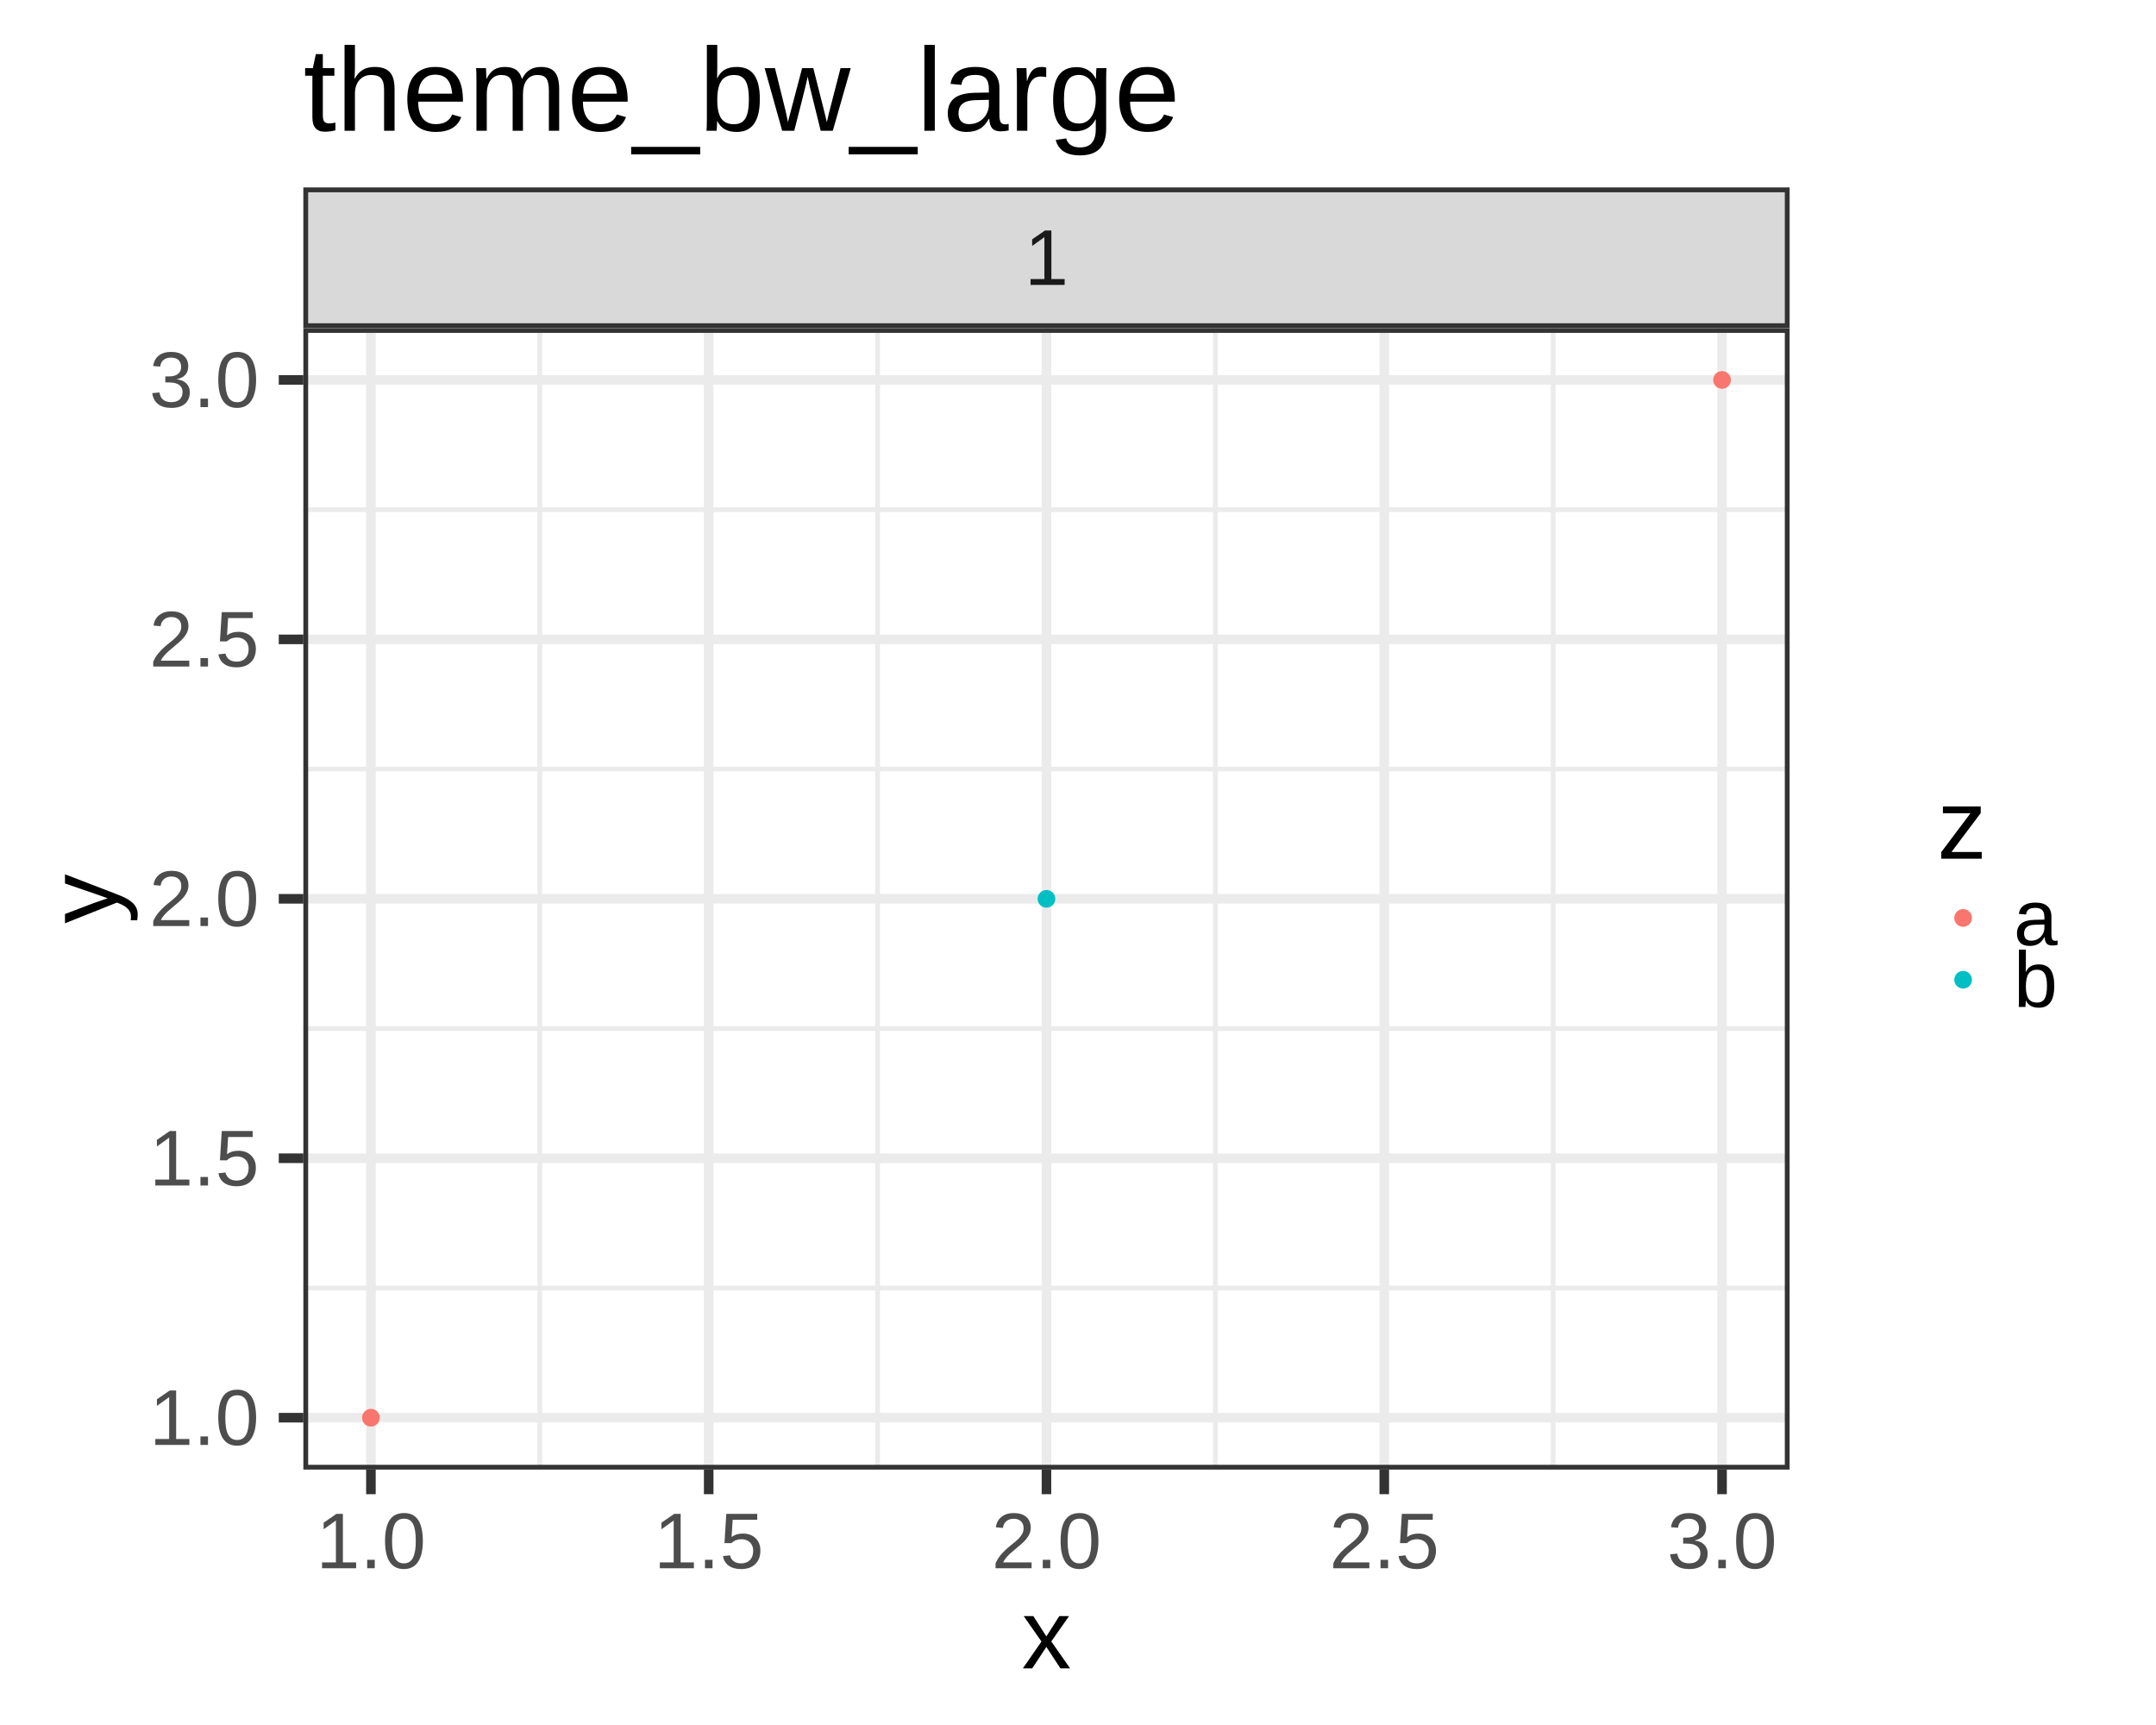
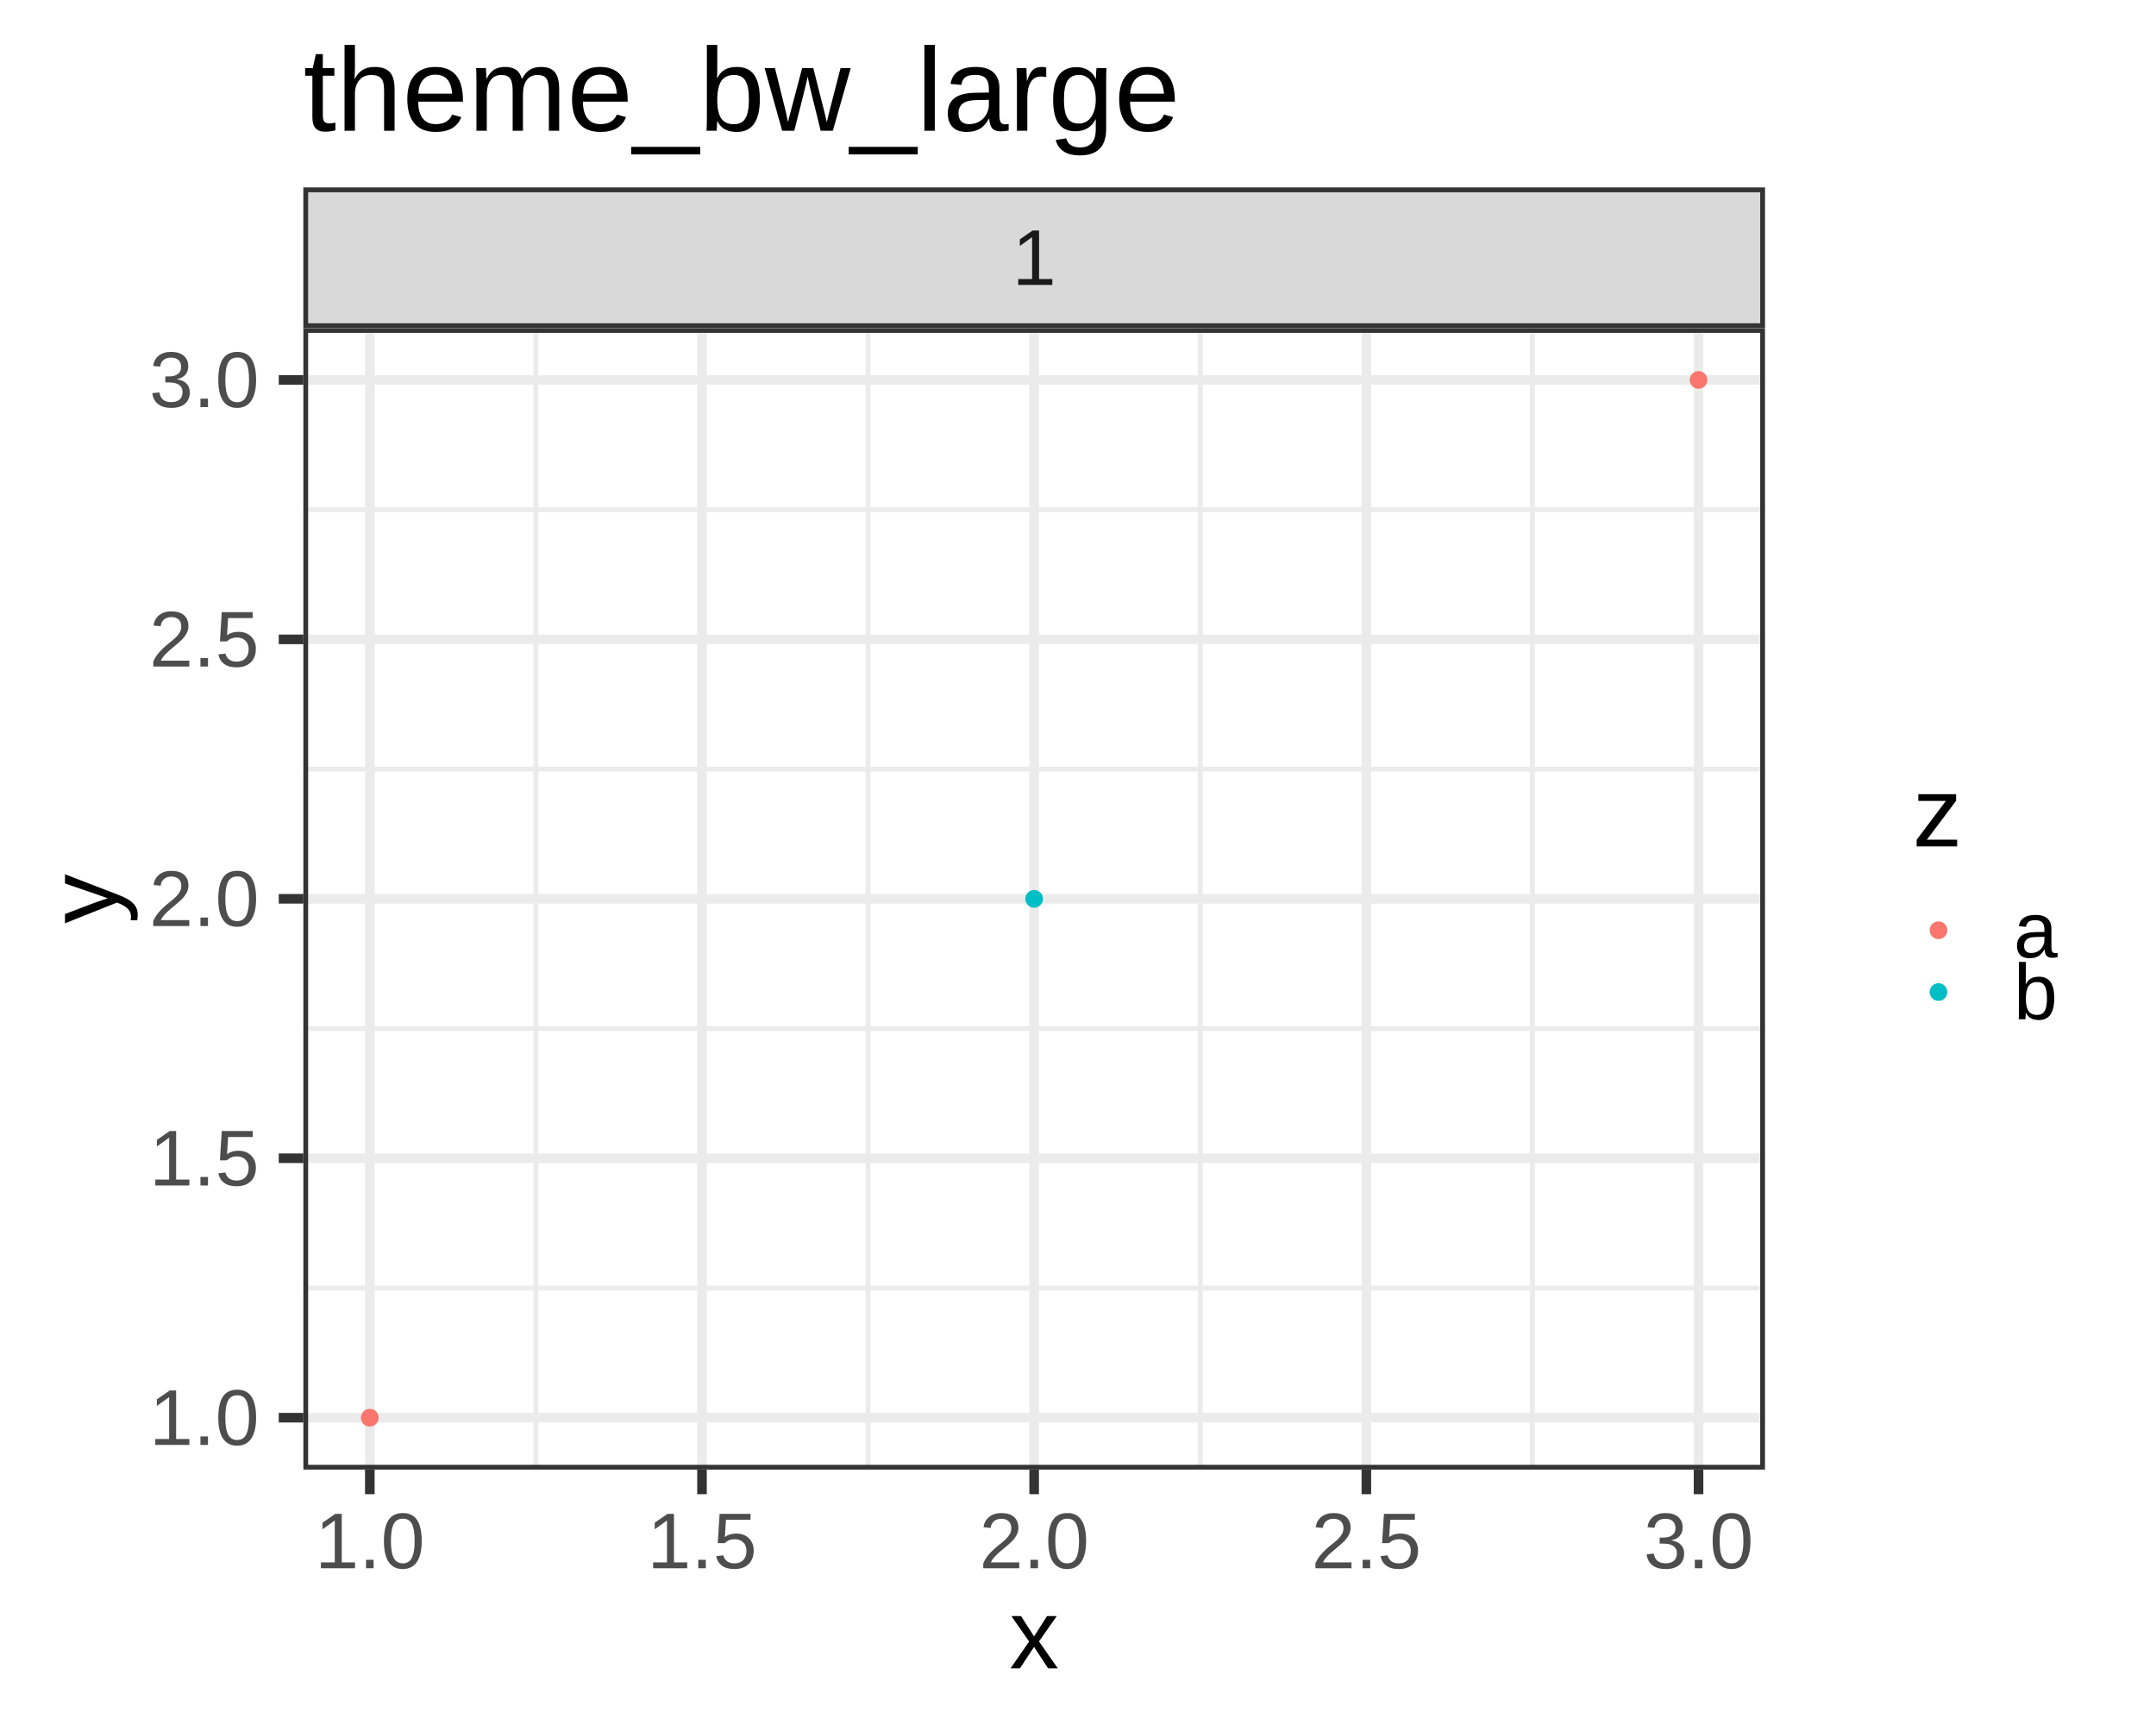
<svg xmlns="http://www.w3.org/2000/svg" viewBox="0 0 720.00 576.00">
  <defs>
    <style type="text/css">
    line, polyline, polygon, path, rect, circle {
      fill: none;
      stroke: #000000;
      stroke-linecap: round;
      stroke-linejoin: round;
      stroke-miterlimit: 10.00;
    }
  </style>
  </defs>
  <rect width="100%" height="100%" style="stroke: none; fill: #FFFFFF;" />
  <rect x="0.00" y="0.00" width="720.00" height="576.00" style="stroke-width: 3.20; stroke: #FFFFFF; fill: #FFFFFF;" />
  <defs>
-     <clipPath id="cpMTAxLjMxfDU5Ny42NHw0OTAuNzJ8MTA5LjU0">
-       <rect x="101.31" y="109.54" width="496.33" height="381.18" />
+     <clipPath id="cpMTAxLjMxfDU4OS40Mnw0OTAuNzJ8MTA5LjU0">
+       <rect x="101.31" y="109.54" width="488.11" height="381.18" />
    </clipPath>
  </defs>
-   <rect x="101.31" y="109.54" width="496.33" height="381.18" style="stroke-width: 3.20; stroke: none; fill: #FFFFFF;" clip-path="url(#cpMTAxLjMxfDU5Ny42NHw0OTAuNzJ8MTA5LjU0)" />
-   <polyline points="101.31,430.08 597.64,430.08 " style="stroke-width: 1.60; stroke: #EBEBEB; stroke-linecap: butt;" clip-path="url(#cpMTAxLjMxfDU5Ny42NHw0OTAuNzJ8MTA5LjU0)" />
-   <polyline points="101.31,343.44 597.64,343.44 " style="stroke-width: 1.60; stroke: #EBEBEB; stroke-linecap: butt;" clip-path="url(#cpMTAxLjMxfDU5Ny42NHw0OTAuNzJ8MTA5LjU0)" />
-   <polyline points="101.31,256.81 597.64,256.81 " style="stroke-width: 1.60; stroke: #EBEBEB; stroke-linecap: butt;" clip-path="url(#cpMTAxLjMxfDU5Ny42NHw0OTAuNzJ8MTA5LjU0)" />
-   <polyline points="101.31,170.18 597.64,170.18 " style="stroke-width: 1.60; stroke: #EBEBEB; stroke-linecap: butt;" clip-path="url(#cpMTAxLjMxfDU5Ny42NHw0OTAuNzJ8MTA5LjU0)" />
-   <polyline points="180.27,490.72 180.27,109.54 " style="stroke-width: 1.60; stroke: #EBEBEB; stroke-linecap: butt;" clip-path="url(#cpMTAxLjMxfDU5Ny42NHw0OTAuNzJ8MTA5LjU0)" />
-   <polyline points="293.07,490.72 293.07,109.54 " style="stroke-width: 1.60; stroke: #EBEBEB; stroke-linecap: butt;" clip-path="url(#cpMTAxLjMxfDU5Ny42NHw0OTAuNzJ8MTA5LjU0)" />
-   <polyline points="405.87,490.72 405.87,109.54 " style="stroke-width: 1.60; stroke: #EBEBEB; stroke-linecap: butt;" clip-path="url(#cpMTAxLjMxfDU5Ny42NHw0OTAuNzJ8MTA5LjU0)" />
-   <polyline points="518.68,490.72 518.68,109.54 " style="stroke-width: 1.60; stroke: #EBEBEB; stroke-linecap: butt;" clip-path="url(#cpMTAxLjMxfDU5Ny42NHw0OTAuNzJ8MTA5LjU0)" />
-   <polyline points="101.31,473.39 597.64,473.39 " style="stroke-width: 3.20; stroke: #EBEBEB; stroke-linecap: butt;" clip-path="url(#cpMTAxLjMxfDU5Ny42NHw0OTAuNzJ8MTA5LjU0)" />
-   <polyline points="101.31,386.76 597.64,386.76 " style="stroke-width: 3.20; stroke: #EBEBEB; stroke-linecap: butt;" clip-path="url(#cpMTAxLjMxfDU5Ny42NHw0OTAuNzJ8MTA5LjU0)" />
-   <polyline points="101.31,300.13 597.64,300.13 " style="stroke-width: 3.20; stroke: #EBEBEB; stroke-linecap: butt;" clip-path="url(#cpMTAxLjMxfDU5Ny42NHw0OTAuNzJ8MTA5LjU0)" />
-   <polyline points="101.31,213.50 597.64,213.50 " style="stroke-width: 3.20; stroke: #EBEBEB; stroke-linecap: butt;" clip-path="url(#cpMTAxLjMxfDU5Ny42NHw0OTAuNzJ8MTA5LjU0)" />
-   <polyline points="101.31,126.86 597.64,126.86 " style="stroke-width: 3.20; stroke: #EBEBEB; stroke-linecap: butt;" clip-path="url(#cpMTAxLjMxfDU5Ny42NHw0OTAuNzJ8MTA5LjU0)" />
-   <polyline points="123.87,490.72 123.87,109.54 " style="stroke-width: 3.20; stroke: #EBEBEB; stroke-linecap: butt;" clip-path="url(#cpMTAxLjMxfDU5Ny42NHw0OTAuNzJ8MTA5LjU0)" />
-   <polyline points="236.67,490.72 236.67,109.54 " style="stroke-width: 3.20; stroke: #EBEBEB; stroke-linecap: butt;" clip-path="url(#cpMTAxLjMxfDU5Ny42NHw0OTAuNzJ8MTA5LjU0)" />
-   <polyline points="349.47,490.72 349.47,109.54 " style="stroke-width: 3.20; stroke: #EBEBEB; stroke-linecap: butt;" clip-path="url(#cpMTAxLjMxfDU5Ny42NHw0OTAuNzJ8MTA5LjU0)" />
-   <polyline points="462.28,490.72 462.28,109.54 " style="stroke-width: 3.20; stroke: #EBEBEB; stroke-linecap: butt;" clip-path="url(#cpMTAxLjMxfDU5Ny42NHw0OTAuNzJ8MTA5LjU0)" />
-   <polyline points="575.08,490.72 575.08,109.54 " style="stroke-width: 3.20; stroke: #EBEBEB; stroke-linecap: butt;" clip-path="url(#cpMTAxLjMxfDU5Ny42NHw0OTAuNzJ8MTA5LjU0)" />
-   <circle cx="123.87" cy="473.39" r="1.95pt" style="stroke-width: 0.71; stroke: #F8766D; fill: #F8766D;" clip-path="url(#cpMTAxLjMxfDU5Ny42NHw0OTAuNzJ8MTA5LjU0)" />
-   <circle cx="349.47" cy="300.13" r="1.95pt" style="stroke-width: 0.71; stroke: #00BFC4; fill: #00BFC4;" clip-path="url(#cpMTAxLjMxfDU5Ny42NHw0OTAuNzJ8MTA5LjU0)" />
-   <circle cx="575.08" cy="126.86" r="1.95pt" style="stroke-width: 0.71; stroke: #F8766D; fill: #F8766D;" clip-path="url(#cpMTAxLjMxfDU5Ny42NHw0OTAuNzJ8MTA5LjU0)" />
-   <rect x="101.31" y="109.54" width="496.33" height="381.18" style="stroke-width: 3.20; stroke: #333333;" clip-path="url(#cpMTAxLjMxfDU5Ny42NHw0OTAuNzJ8MTA5LjU0)" />
+   <rect x="101.31" y="109.54" width="488.11" height="381.18" style="stroke-width: 3.20; stroke: none; fill: #FFFFFF;" clip-path="url(#cpMTAxLjMxfDU4OS40Mnw0OTAuNzJ8MTA5LjU0)" />
+   <polyline points="101.31,430.08 589.42,430.08 " style="stroke-width: 1.60; stroke: #EBEBEB; stroke-linecap: butt;" clip-path="url(#cpMTAxLjMxfDU4OS40Mnw0OTAuNzJ8MTA5LjU0)" />
+   <polyline points="101.31,343.44 589.42,343.44 " style="stroke-width: 1.60; stroke: #EBEBEB; stroke-linecap: butt;" clip-path="url(#cpMTAxLjMxfDU4OS40Mnw0OTAuNzJ8MTA5LjU0)" />
+   <polyline points="101.31,256.81 589.42,256.81 " style="stroke-width: 1.60; stroke: #EBEBEB; stroke-linecap: butt;" clip-path="url(#cpMTAxLjMxfDU4OS40Mnw0OTAuNzJ8MTA5LjU0)" />
+   <polyline points="101.31,170.18 589.42,170.18 " style="stroke-width: 1.60; stroke: #EBEBEB; stroke-linecap: butt;" clip-path="url(#cpMTAxLjMxfDU4OS40Mnw0OTAuNzJ8MTA5LjU0)" />
+   <polyline points="178.96,490.72 178.96,109.54 " style="stroke-width: 1.60; stroke: #EBEBEB; stroke-linecap: butt;" clip-path="url(#cpMTAxLjMxfDU4OS40Mnw0OTAuNzJ8MTA5LjU0)" />
+   <polyline points="289.90,490.72 289.90,109.54 " style="stroke-width: 1.60; stroke: #EBEBEB; stroke-linecap: butt;" clip-path="url(#cpMTAxLjMxfDU4OS40Mnw0OTAuNzJ8MTA5LjU0)" />
+   <polyline points="400.83,490.72 400.83,109.54 " style="stroke-width: 1.60; stroke: #EBEBEB; stroke-linecap: butt;" clip-path="url(#cpMTAxLjMxfDU4OS40Mnw0OTAuNzJ8MTA5LjU0)" />
+   <polyline points="511.76,490.72 511.76,109.54 " style="stroke-width: 1.60; stroke: #EBEBEB; stroke-linecap: butt;" clip-path="url(#cpMTAxLjMxfDU4OS40Mnw0OTAuNzJ8MTA5LjU0)" />
+   <polyline points="101.31,473.39 589.42,473.39 " style="stroke-width: 3.20; stroke: #EBEBEB; stroke-linecap: butt;" clip-path="url(#cpMTAxLjMxfDU4OS40Mnw0OTAuNzJ8MTA5LjU0)" />
+   <polyline points="101.31,386.76 589.42,386.76 " style="stroke-width: 3.20; stroke: #EBEBEB; stroke-linecap: butt;" clip-path="url(#cpMTAxLjMxfDU4OS40Mnw0OTAuNzJ8MTA5LjU0)" />
+   <polyline points="101.31,300.13 589.42,300.13 " style="stroke-width: 3.20; stroke: #EBEBEB; stroke-linecap: butt;" clip-path="url(#cpMTAxLjMxfDU4OS40Mnw0OTAuNzJ8MTA5LjU0)" />
+   <polyline points="101.31,213.50 589.42,213.50 " style="stroke-width: 3.20; stroke: #EBEBEB; stroke-linecap: butt;" clip-path="url(#cpMTAxLjMxfDU4OS40Mnw0OTAuNzJ8MTA5LjU0)" />
+   <polyline points="101.31,126.86 589.42,126.86 " style="stroke-width: 3.20; stroke: #EBEBEB; stroke-linecap: butt;" clip-path="url(#cpMTAxLjMxfDU4OS40Mnw0OTAuNzJ8MTA5LjU0)" />
+   <polyline points="123.50,490.72 123.50,109.54 " style="stroke-width: 3.20; stroke: #EBEBEB; stroke-linecap: butt;" clip-path="url(#cpMTAxLjMxfDU4OS40Mnw0OTAuNzJ8MTA5LjU0)" />
+   <polyline points="234.43,490.72 234.43,109.54 " style="stroke-width: 3.20; stroke: #EBEBEB; stroke-linecap: butt;" clip-path="url(#cpMTAxLjMxfDU4OS40Mnw0OTAuNzJ8MTA5LjU0)" />
+   <polyline points="345.36,490.72 345.36,109.54 " style="stroke-width: 3.20; stroke: #EBEBEB; stroke-linecap: butt;" clip-path="url(#cpMTAxLjMxfDU4OS40Mnw0OTAuNzJ8MTA5LjU0)" />
+   <polyline points="456.30,490.72 456.30,109.54 " style="stroke-width: 3.20; stroke: #EBEBEB; stroke-linecap: butt;" clip-path="url(#cpMTAxLjMxfDU4OS40Mnw0OTAuNzJ8MTA5LjU0)" />
+   <polyline points="567.23,490.72 567.23,109.54 " style="stroke-width: 3.20; stroke: #EBEBEB; stroke-linecap: butt;" clip-path="url(#cpMTAxLjMxfDU4OS40Mnw0OTAuNzJ8MTA5LjU0)" />
+   <circle cx="123.50" cy="473.39" r="1.95pt" style="stroke-width: 0.71; stroke: #F8766D; fill: #F8766D;" clip-path="url(#cpMTAxLjMxfDU4OS40Mnw0OTAuNzJ8MTA5LjU0)" />
+   <circle cx="345.36" cy="300.13" r="1.95pt" style="stroke-width: 0.71; stroke: #00BFC4; fill: #00BFC4;" clip-path="url(#cpMTAxLjMxfDU4OS40Mnw0OTAuNzJ8MTA5LjU0)" />
+   <circle cx="567.23" cy="126.86" r="1.95pt" style="stroke-width: 0.71; stroke: #F8766D; fill: #F8766D;" clip-path="url(#cpMTAxLjMxfDU4OS40Mnw0OTAuNzJ8MTA5LjU0)" />
+   <rect x="101.31" y="109.54" width="488.11" height="381.18" style="stroke-width: 3.20; stroke: #333333;" clip-path="url(#cpMTAxLjMxfDU4OS40Mnw0OTAuNzJ8MTA5LjU0)" />
  <defs>
    <clipPath id="cpMC4wMHw3MjAuMDB8NTc2LjAwfDAuMDA=">
      <rect x="0.00" y="0.00" width="720.00" height="576.00" />
    </clipPath>
  </defs>
  <defs>
-     <clipPath id="cpMTAxLjMxfDU5Ny42NHwxMDkuNTR8NjIuNjA=">
-       <rect x="101.31" y="62.60" width="496.33" height="46.94" />
+     <clipPath id="cpMTAxLjMxfDU4OS40MnwxMDkuNTR8NjIuNjA=">
+       <rect x="101.31" y="62.60" width="488.11" height="46.94" />
    </clipPath>
  </defs>
-   <rect x="101.31" y="62.60" width="496.33" height="46.94" style="stroke-width: 3.20; stroke: #333333; fill: #D9D9D9;" clip-path="url(#cpMTAxLjMxfDU5Ny42NHwxMDkuNTR8NjIuNjA=)" />
-   <g clip-path="url(#cpMTAxLjMxfDU5Ny42NHwxMDkuNTR8NjIuNjA=)">
-     <text x="342.14" y="95.14" style="font-size: 26.40px; fill: #1A1A1A; font-family: Liberation Sans;" textLength="14.67px" lengthAdjust="spacingAndGlyphs">1</text>
+   <rect x="101.31" y="62.60" width="488.11" height="46.94" style="stroke-width: 3.20; stroke: #333333; fill: #D9D9D9;" clip-path="url(#cpMTAxLjMxfDU4OS40MnwxMDkuNTR8NjIuNjA=)" />
+   <g clip-path="url(#cpMTAxLjMxfDU4OS40MnwxMDkuNTR8NjIuNjA=)">
+     <text x="338.03" y="95.14" style="font-size: 26.40px; fill: #1A1A1A; font-family: Liberation Sans;" textLength="14.67px" lengthAdjust="spacingAndGlyphs">1</text>
  </g>
  <defs>
    <clipPath id="cpMC4wMHw3MjAuMDB8NTc2LjAwfDAuMDA=">
      <rect x="0.00" y="0.00" width="720.00" height="576.00" />
    </clipPath>
  </defs>
-   <polyline points="123.87,498.94 123.87,490.72 " style="stroke-width: 3.20; stroke: #333333; stroke-linecap: butt;" clip-path="url(#cpMC4wMHw3MjAuMDB8NTc2LjAwfDAuMDA=)" />
-   <polyline points="236.67,498.94 236.67,490.72 " style="stroke-width: 3.20; stroke: #333333; stroke-linecap: butt;" clip-path="url(#cpMC4wMHw3MjAuMDB8NTc2LjAwfDAuMDA=)" />
-   <polyline points="349.47,498.94 349.47,490.72 " style="stroke-width: 3.20; stroke: #333333; stroke-linecap: butt;" clip-path="url(#cpMC4wMHw3MjAuMDB8NTc2LjAwfDAuMDA=)" />
-   <polyline points="462.28,498.94 462.28,490.72 " style="stroke-width: 3.20; stroke: #333333; stroke-linecap: butt;" clip-path="url(#cpMC4wMHw3MjAuMDB8NTc2LjAwfDAuMDA=)" />
-   <polyline points="575.08,498.94 575.08,490.72 " style="stroke-width: 3.20; stroke: #333333; stroke-linecap: butt;" clip-path="url(#cpMC4wMHw3MjAuMDB8NTc2LjAwfDAuMDA=)" />
+   <polyline points="123.50,498.94 123.50,490.72 " style="stroke-width: 3.20; stroke: #333333; stroke-linecap: butt;" clip-path="url(#cpMC4wMHw3MjAuMDB8NTc2LjAwfDAuMDA=)" />
+   <polyline points="234.43,498.94 234.43,490.72 " style="stroke-width: 3.20; stroke: #333333; stroke-linecap: butt;" clip-path="url(#cpMC4wMHw3MjAuMDB8NTc2LjAwfDAuMDA=)" />
+   <polyline points="345.36,498.94 345.36,490.72 " style="stroke-width: 3.20; stroke: #333333; stroke-linecap: butt;" clip-path="url(#cpMC4wMHw3MjAuMDB8NTc2LjAwfDAuMDA=)" />
+   <polyline points="456.30,498.94 456.30,490.72 " style="stroke-width: 3.20; stroke: #333333; stroke-linecap: butt;" clip-path="url(#cpMC4wMHw3MjAuMDB8NTc2LjAwfDAuMDA=)" />
+   <polyline points="567.23,498.94 567.23,490.72 " style="stroke-width: 3.20; stroke: #333333; stroke-linecap: butt;" clip-path="url(#cpMC4wMHw3MjAuMDB8NTc2LjAwfDAuMDA=)" />
  <g clip-path="url(#cpMC4wMHw3MjAuMDB8NTc2LjAwfDAuMDA=)">
-     <text x="105.54" y="523.67" style="font-size: 26.40px; fill: #4D4D4D; font-family: Liberation Sans;" textLength="36.67px" lengthAdjust="spacingAndGlyphs">1.0</text>
+     <text x="105.16" y="523.67" style="font-size: 26.40px; fill: #4D4D4D; font-family: Liberation Sans;" textLength="36.67px" lengthAdjust="spacingAndGlyphs">1.0</text>
  </g>
  <g clip-path="url(#cpMC4wMHw3MjAuMDB8NTc2LjAwfDAuMDA=)">
-     <text x="218.34" y="523.67" style="font-size: 26.40px; fill: #4D4D4D; font-family: Liberation Sans;" textLength="36.67px" lengthAdjust="spacingAndGlyphs">1.5</text>
+     <text x="216.10" y="523.67" style="font-size: 26.40px; fill: #4D4D4D; font-family: Liberation Sans;" textLength="36.67px" lengthAdjust="spacingAndGlyphs">1.5</text>
  </g>
  <g clip-path="url(#cpMC4wMHw3MjAuMDB8NTc2LjAwfDAuMDA=)">
-     <text x="331.14" y="523.67" style="font-size: 26.40px; fill: #4D4D4D; font-family: Liberation Sans;" textLength="36.67px" lengthAdjust="spacingAndGlyphs">2.0</text>
+     <text x="327.03" y="523.67" style="font-size: 26.40px; fill: #4D4D4D; font-family: Liberation Sans;" textLength="36.67px" lengthAdjust="spacingAndGlyphs">2.0</text>
  </g>
  <g clip-path="url(#cpMC4wMHw3MjAuMDB8NTc2LjAwfDAuMDA=)">
-     <text x="443.94" y="523.67" style="font-size: 26.40px; fill: #4D4D4D; font-family: Liberation Sans;" textLength="36.67px" lengthAdjust="spacingAndGlyphs">2.5</text>
+     <text x="437.96" y="523.67" style="font-size: 26.40px; fill: #4D4D4D; font-family: Liberation Sans;" textLength="36.67px" lengthAdjust="spacingAndGlyphs">2.5</text>
  </g>
  <g clip-path="url(#cpMC4wMHw3MjAuMDB8NTc2LjAwfDAuMDA=)">
-     <text x="556.74" y="523.67" style="font-size: 26.40px; fill: #4D4D4D; font-family: Liberation Sans;" textLength="36.67px" lengthAdjust="spacingAndGlyphs">3.0</text>
+     <text x="548.90" y="523.67" style="font-size: 26.40px; fill: #4D4D4D; font-family: Liberation Sans;" textLength="36.67px" lengthAdjust="spacingAndGlyphs">3.0</text>
  </g>
  <g clip-path="url(#cpMC4wMHw3MjAuMDB8NTc2LjAwfDAuMDA=)">
    <text x="49.85" y="482.47" style="font-size: 26.40px; fill: #4D4D4D; font-family: Liberation Sans;" textLength="36.67px" lengthAdjust="spacingAndGlyphs">1.0</text>
  </g>
  <g clip-path="url(#cpMC4wMHw3MjAuMDB8NTc2LjAwfDAuMDA=)">
    <text x="49.85" y="395.84" style="font-size: 26.40px; fill: #4D4D4D; font-family: Liberation Sans;" textLength="36.67px" lengthAdjust="spacingAndGlyphs">1.5</text>
  </g>
  <g clip-path="url(#cpMC4wMHw3MjAuMDB8NTc2LjAwfDAuMDA=)">
    <text x="49.85" y="309.21" style="font-size: 26.40px; fill: #4D4D4D; font-family: Liberation Sans;" textLength="36.67px" lengthAdjust="spacingAndGlyphs">2.0</text>
  </g>
  <g clip-path="url(#cpMC4wMHw3MjAuMDB8NTc2LjAwfDAuMDA=)">
    <text x="49.85" y="222.57" style="font-size: 26.40px; fill: #4D4D4D; font-family: Liberation Sans;" textLength="36.67px" lengthAdjust="spacingAndGlyphs">2.5</text>
  </g>
  <g clip-path="url(#cpMC4wMHw3MjAuMDB8NTc2LjAwfDAuMDA=)">
    <text x="49.85" y="135.94" style="font-size: 26.40px; fill: #4D4D4D; font-family: Liberation Sans;" textLength="36.67px" lengthAdjust="spacingAndGlyphs">3.0</text>
  </g>
  <polyline points="93.09,473.39 101.31,473.39 " style="stroke-width: 3.20; stroke: #333333; stroke-linecap: butt;" clip-path="url(#cpMC4wMHw3MjAuMDB8NTc2LjAwfDAuMDA=)" />
  <polyline points="93.09,386.76 101.31,386.76 " style="stroke-width: 3.20; stroke: #333333; stroke-linecap: butt;" clip-path="url(#cpMC4wMHw3MjAuMDB8NTc2LjAwfDAuMDA=)" />
  <polyline points="93.09,300.13 101.31,300.13 " style="stroke-width: 3.20; stroke: #333333; stroke-linecap: butt;" clip-path="url(#cpMC4wMHw3MjAuMDB8NTc2LjAwfDAuMDA=)" />
  <polyline points="93.09,213.50 101.31,213.50 " style="stroke-width: 3.20; stroke: #333333; stroke-linecap: butt;" clip-path="url(#cpMC4wMHw3MjAuMDB8NTc2LjAwfDAuMDA=)" />
  <polyline points="93.09,126.86 101.31,126.86 " style="stroke-width: 3.20; stroke: #333333; stroke-linecap: butt;" clip-path="url(#cpMC4wMHw3MjAuMDB8NTc2LjAwfDAuMDA=)" />
  <g clip-path="url(#cpMC4wMHw3MjAuMDB8NTc2LjAwfDAuMDA=)">
-     <text x="341.22" y="557.08" style="font-size: 33.00px; font-family: Liberation Sans;" textLength="16.50px" lengthAdjust="spacingAndGlyphs">x</text>
+     <text x="337.11" y="557.08" style="font-size: 33.00px; font-family: Liberation Sans;" textLength="16.50px" lengthAdjust="spacingAndGlyphs">x</text>
  </g>
  <g clip-path="url(#cpMC4wMHw3MjAuMDB8NTc2LjAwfDAuMDA=)">
    <text transform="translate(39.14,308.38) rotate(-90)" style="font-size: 33.00px; font-family: Liberation Sans;" textLength="16.50px" lengthAdjust="spacingAndGlyphs">y</text>
  </g>
-   <rect x="630.51" y="246.35" width="73.05" height="107.56" style="stroke-width: 3.20; stroke: none; fill: #FFFFFF;" clip-path="url(#cpMC4wMHw3MjAuMDB8NTc2LjAwfDAuMDA=)" />
+   <rect x="622.29" y="242.24" width="81.27" height="115.78" style="stroke-width: 3.20; stroke: none; fill: #FFFFFF;" clip-path="url(#cpMC4wMHw3MjAuMDB8NTc2LjAwfDAuMDA=)" />
  <g clip-path="url(#cpMC4wMHw3MjAuMDB8NTc2LjAwfDAuMDA=)">
-     <text x="646.95" y="286.73" style="font-size: 33.00px; font-family: Liberation Sans;" textLength="16.50px" lengthAdjust="spacingAndGlyphs">z</text>
+     <text x="638.73" y="282.62" style="font-size: 33.00px; font-family: Liberation Sans;" textLength="16.50px" lengthAdjust="spacingAndGlyphs">z</text>
  </g>
-   <rect x="646.95" y="296.19" width="17.28" height="20.64" style="stroke-width: 3.20; stroke: none; fill: #FFFFFF;" clip-path="url(#cpMC4wMHw3MjAuMDB8NTc2LjAwfDAuMDA=)" />
-   <circle cx="655.59" cy="306.51" r="1.95pt" style="stroke-width: 0.71; stroke: #F8766D; fill: #F8766D;" clip-path="url(#cpMC4wMHw3MjAuMDB8NTc2LjAwfDAuMDA=)" />
-   <rect x="646.95" y="316.83" width="17.28" height="20.64" style="stroke-width: 3.20; stroke: none; fill: #FFFFFF;" clip-path="url(#cpMC4wMHw3MjAuMDB8NTc2LjAwfDAuMDA=)" />
-   <circle cx="655.59" cy="327.15" r="1.95pt" style="stroke-width: 0.71; stroke: #00BFC4; fill: #00BFC4;" clip-path="url(#cpMC4wMHw3MjAuMDB8NTc2LjAwfDAuMDA=)" />
+   <rect x="638.73" y="300.30" width="17.28" height="20.64" style="stroke-width: 3.20; stroke: none; fill: #FFFFFF;" clip-path="url(#cpMC4wMHw3MjAuMDB8NTc2LjAwfDAuMDA=)" />
+   <circle cx="647.37" cy="310.62" r="1.95pt" style="stroke-width: 0.71; stroke: #F8766D; fill: #F8766D;" clip-path="url(#cpMC4wMHw3MjAuMDB8NTc2LjAwfDAuMDA=)" />
+   <rect x="638.73" y="320.94" width="17.28" height="20.64" style="stroke-width: 3.20; stroke: none; fill: #FFFFFF;" clip-path="url(#cpMC4wMHw3MjAuMDB8NTc2LjAwfDAuMDA=)" />
+   <circle cx="647.37" cy="331.26" r="1.95pt" style="stroke-width: 0.71; stroke: #00BFC4; fill: #00BFC4;" clip-path="url(#cpMC4wMHw3MjAuMDB8NTc2LjAwfDAuMDA=)" />
  <g clip-path="url(#cpMC4wMHw3MjAuMDB8NTc2LjAwfDAuMDA=)">
-     <text x="672.45" y="315.59" style="font-size: 26.40px; font-family: Liberation Sans;" textLength="14.67px" lengthAdjust="spacingAndGlyphs">a</text>
+     <text x="672.45" y="319.70" style="font-size: 26.40px; font-family: Liberation Sans;" textLength="14.67px" lengthAdjust="spacingAndGlyphs">a</text>
  </g>
  <g clip-path="url(#cpMC4wMHw3MjAuMDB8NTc2LjAwfDAuMDA=)">
-     <text x="672.45" y="336.23" style="font-size: 26.40px; font-family: Liberation Sans;" textLength="14.67px" lengthAdjust="spacingAndGlyphs">b</text>
+     <text x="672.45" y="340.34" style="font-size: 26.40px; font-family: Liberation Sans;" textLength="14.67px" lengthAdjust="spacingAndGlyphs">b</text>
  </g>
  <g clip-path="url(#cpMC4wMHw3MjAuMDB8NTc2LjAwfDAuMDA=)">
    <text x="101.31" y="43.67" style="font-size: 39.60px; font-family: Liberation Sans;" textLength="292.70px" lengthAdjust="spacingAndGlyphs">theme_bw_large</text>
  </g>
</svg>
